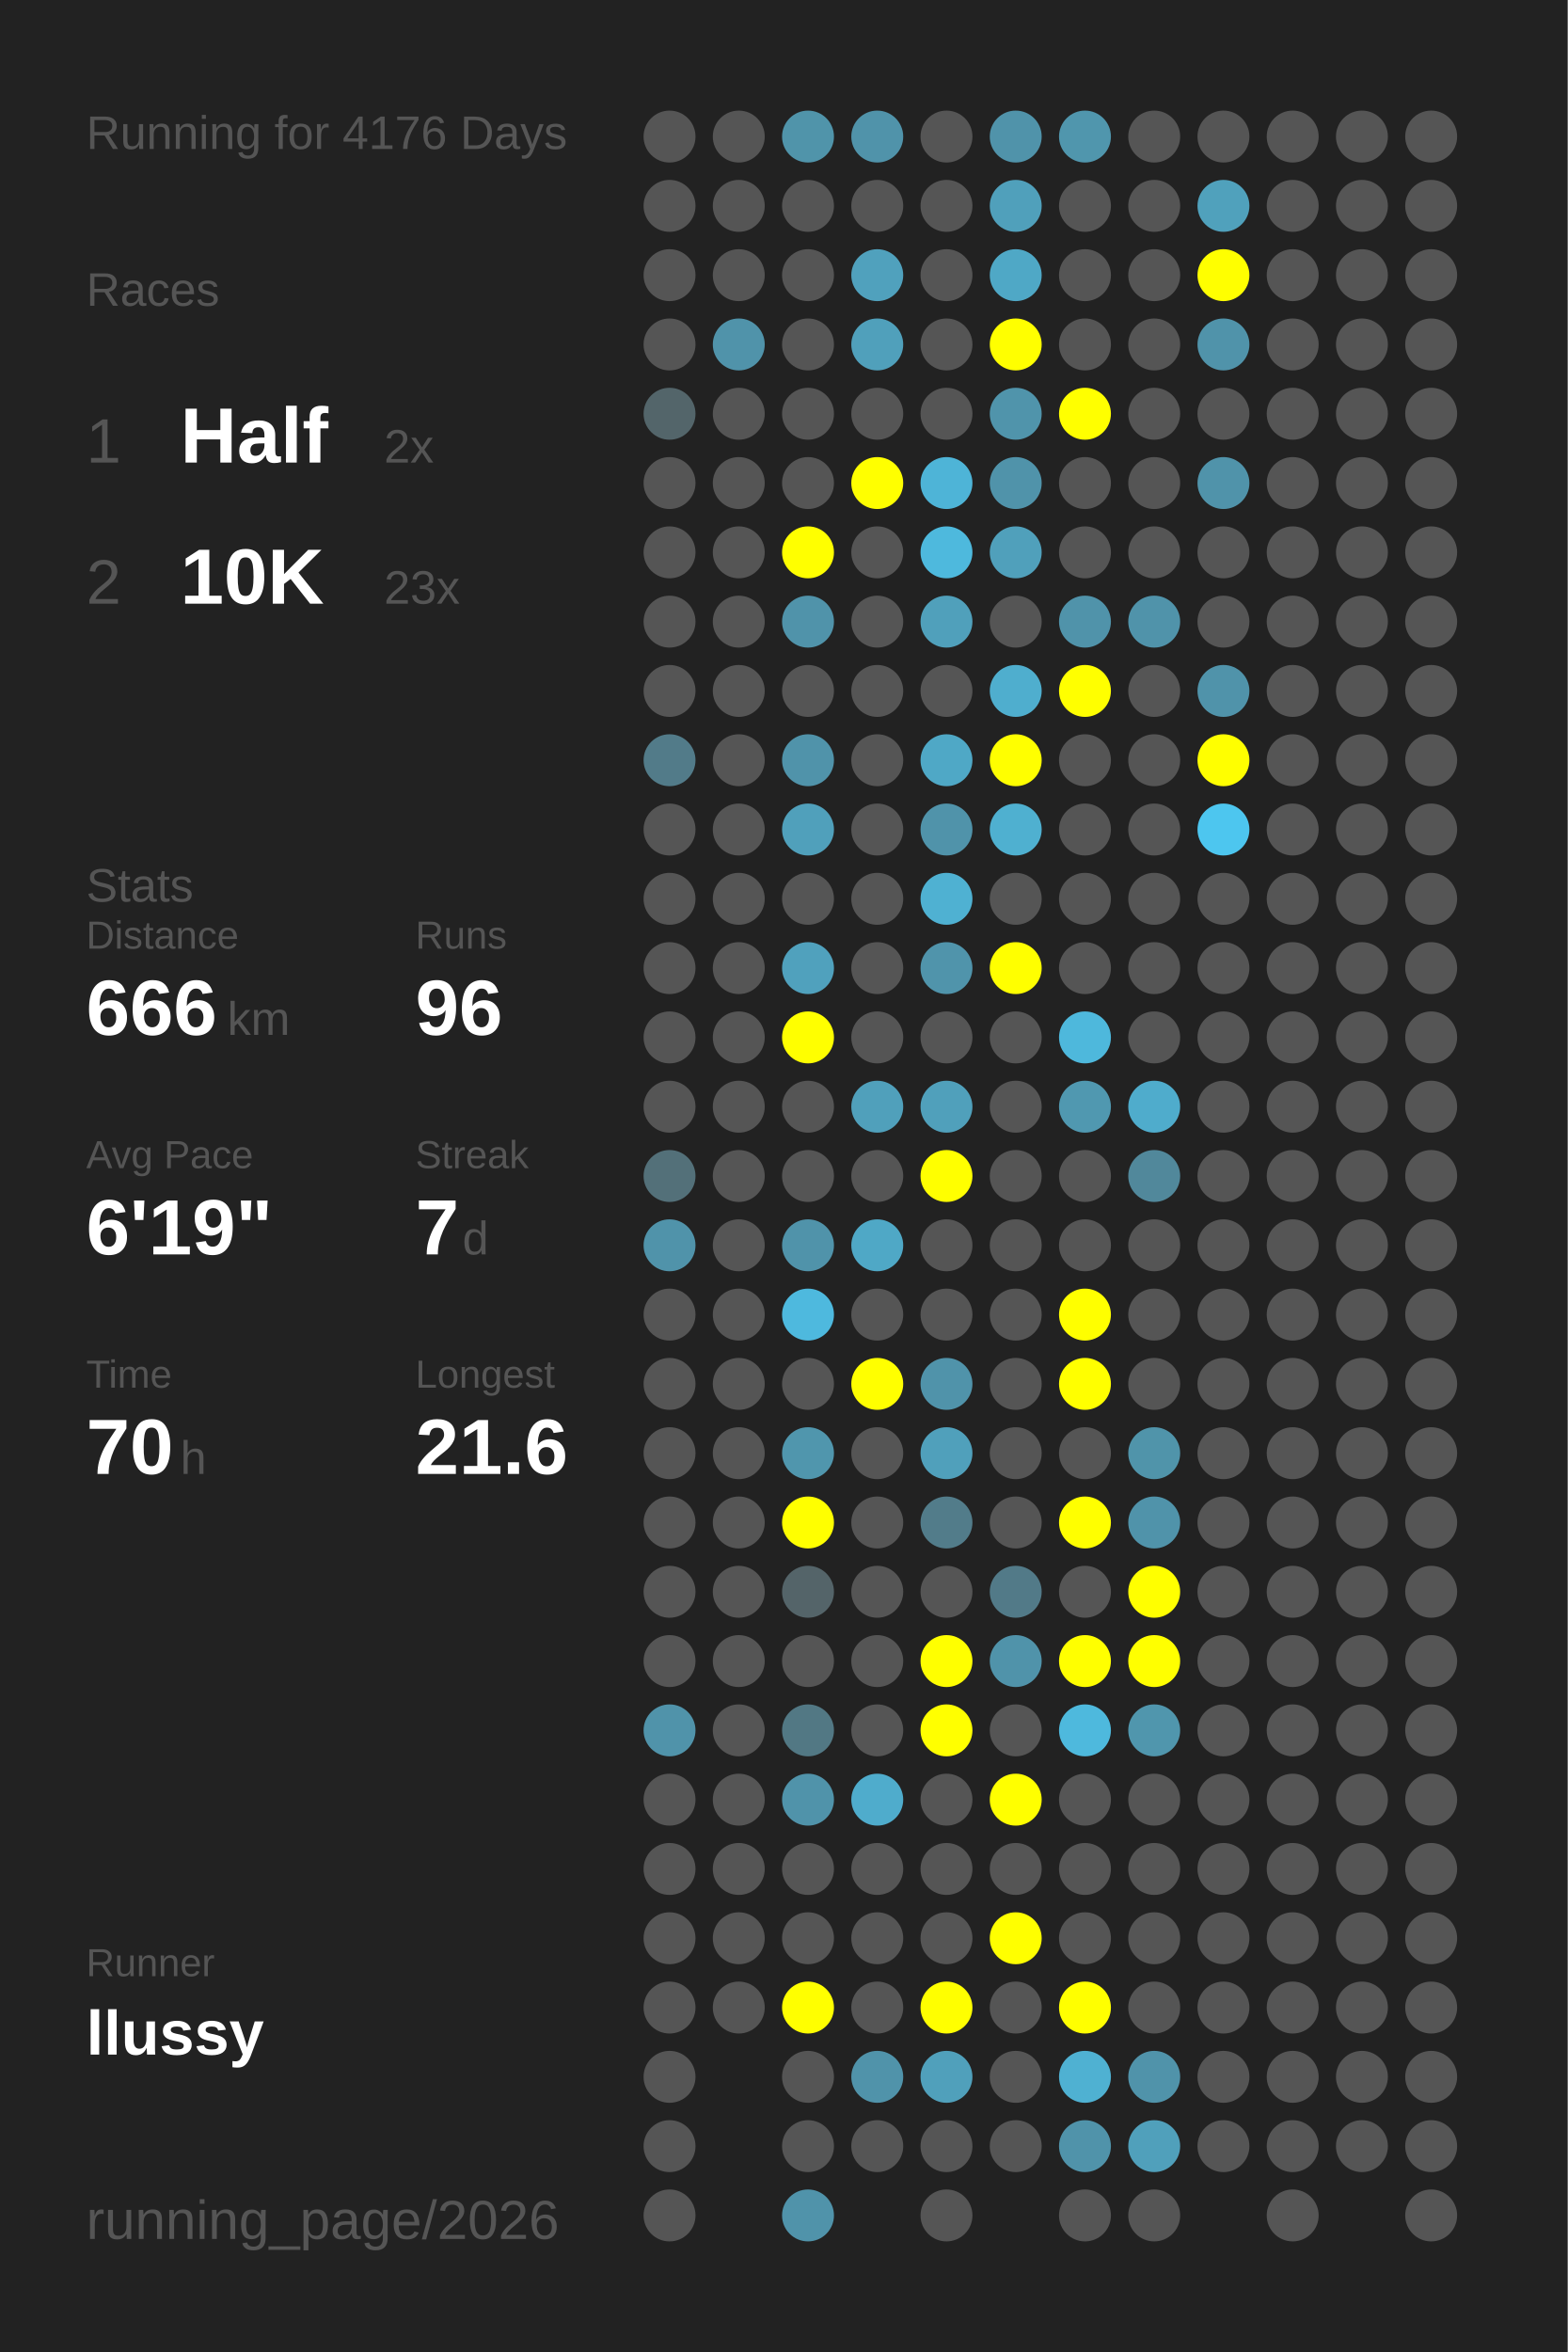
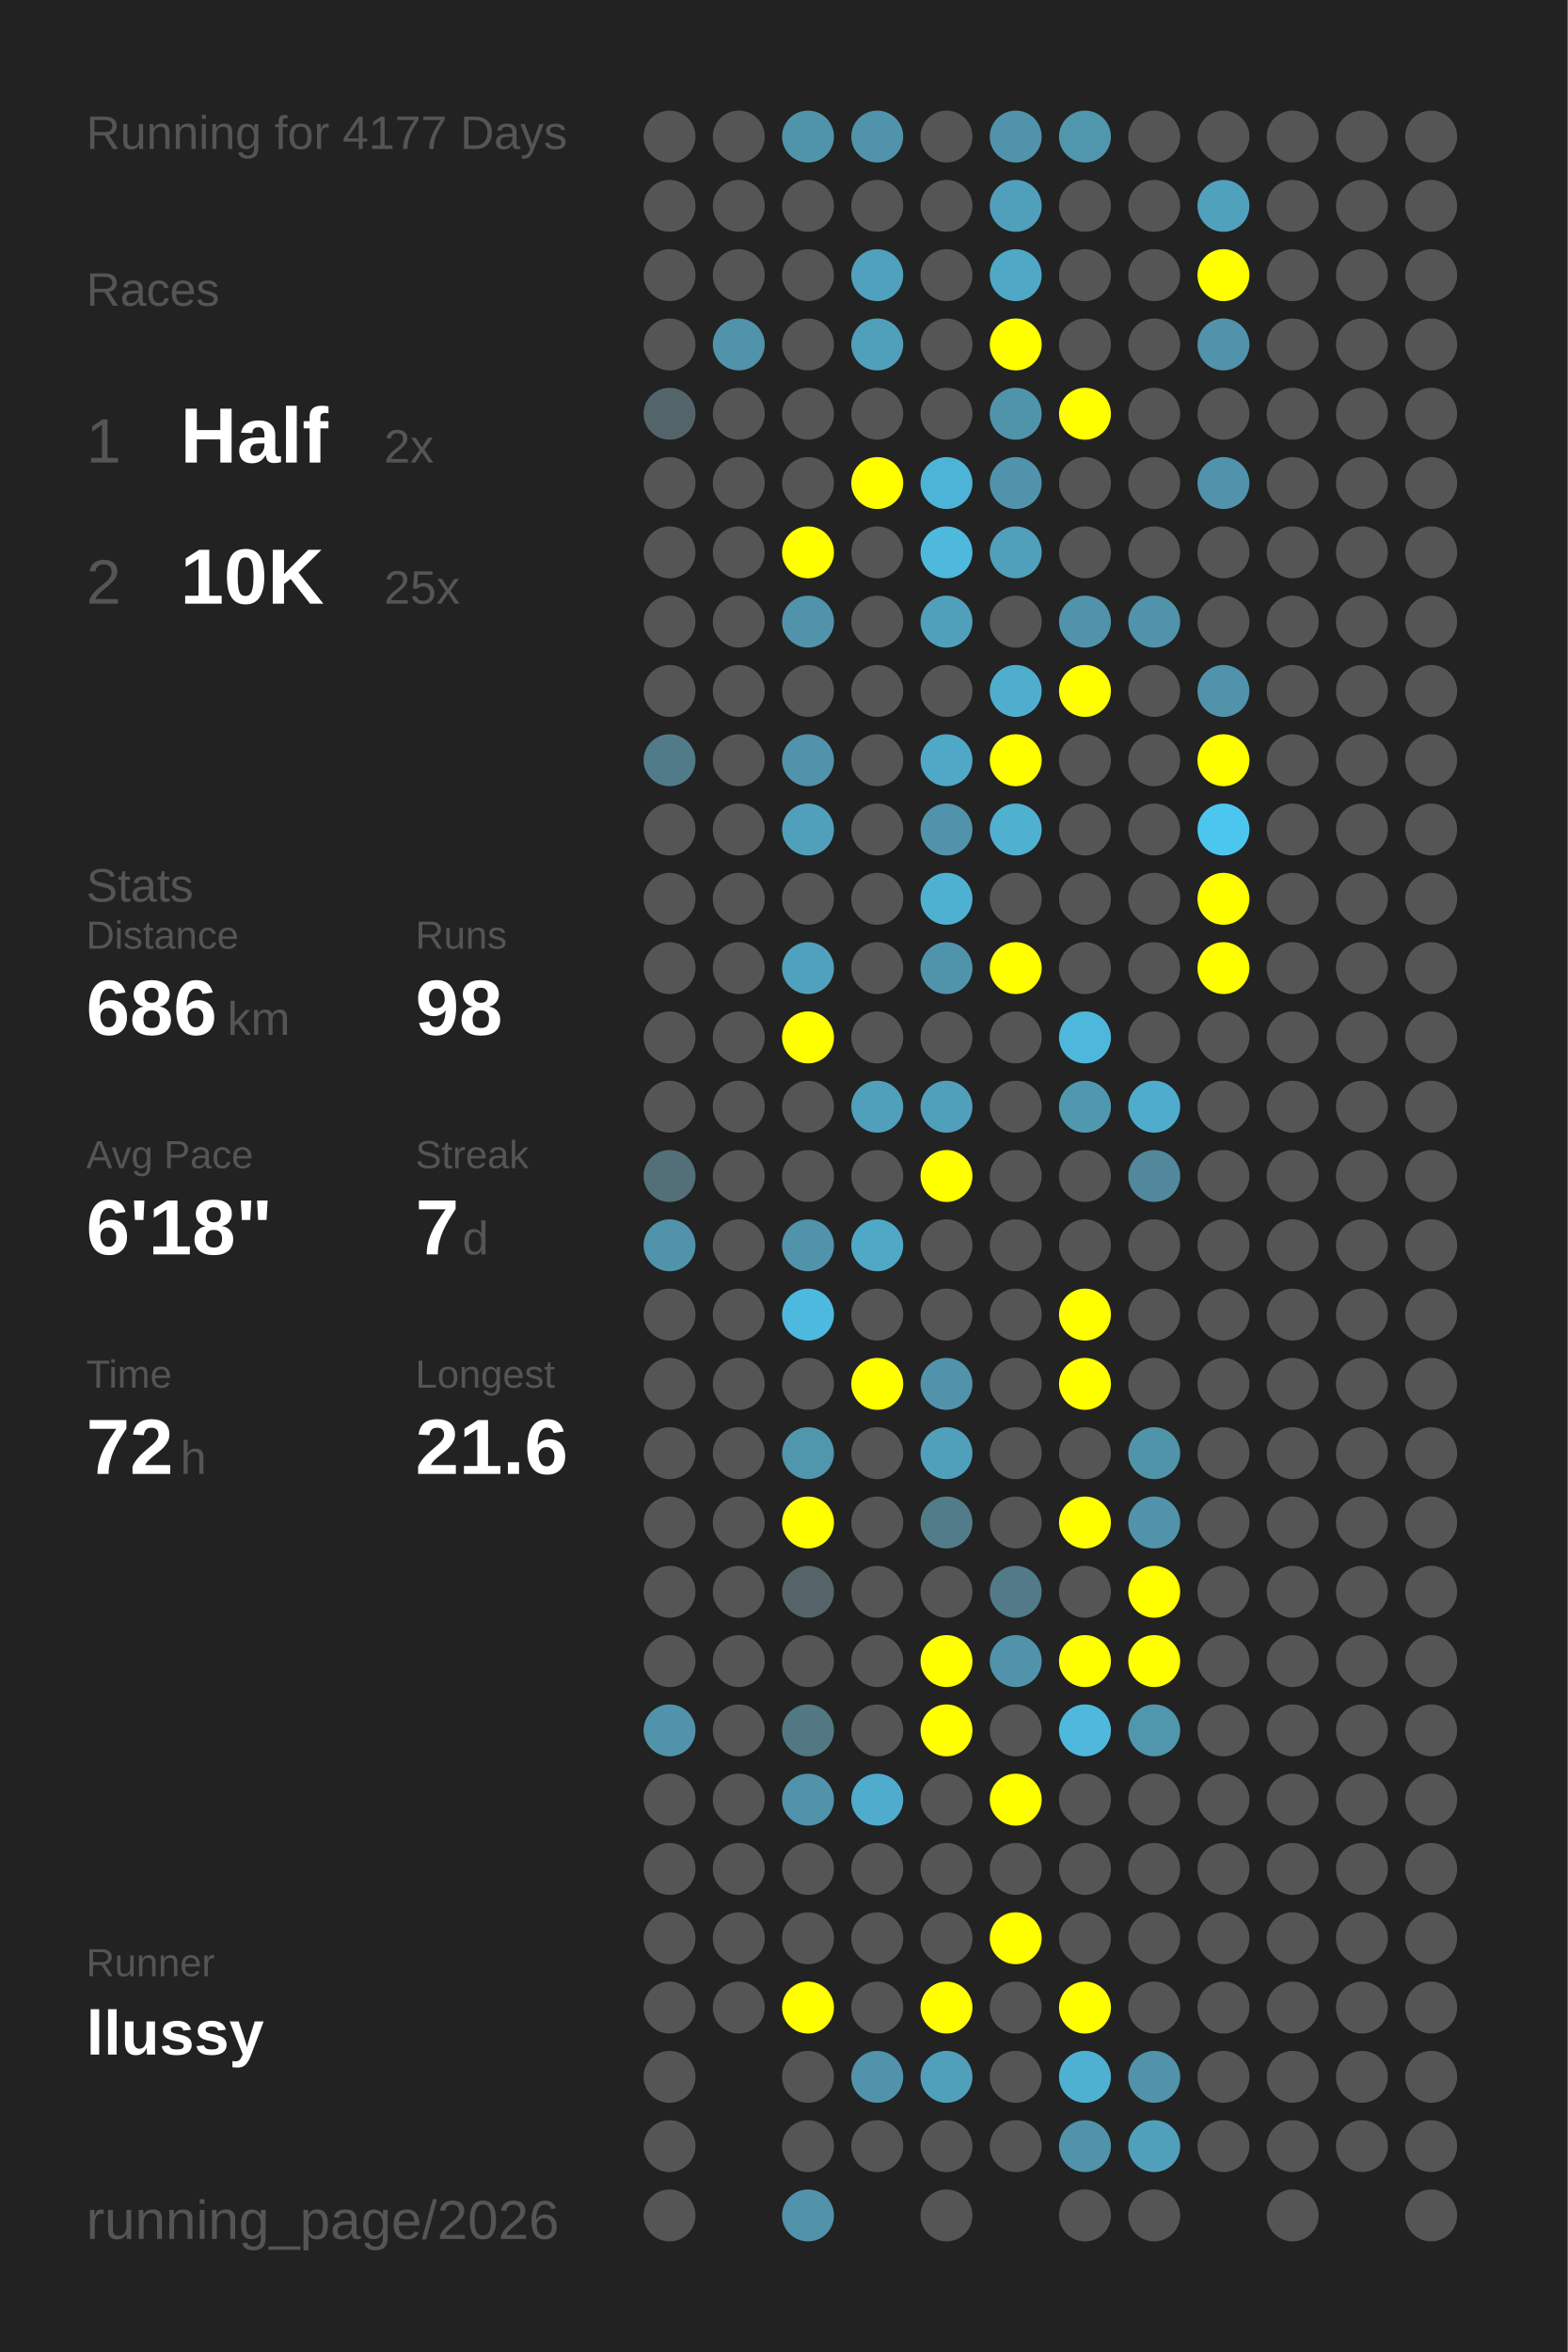
<svg xmlns="http://www.w3.org/2000/svg" baseProfile="full" height="300mm" version="1.1" viewBox="0,0,200,300" width="200mm">
  <defs />
  <rect fill="#222222" height="300" width="200" x="0" y="0" />
-   <text fill="#555555" style="font-size:6px; font-family:Arial;" x="11" y="19">Running for 4176 Days</text>
+   <text fill="#555555" style="font-size:6px; font-family:Arial;" x="11" y="19">Running for 4177 Days</text>
  <text fill="#555555" style="font-size:6px; font-family:Arial;" x="11" y="39">Races</text>
  <text fill="#555555" style="font-size:8px; font-family:Arial;" x="11" y="59">1</text>
  <text fill="#FFFFFF" style="font-size:10px; font-family:Arial; font-weight:bold;" x="23" y="59">Half</text>
  <text fill="#555555" style="font-size:6px; font-family:Arial;" x="49" y="59">2x</text>
  <text fill="#555555" style="font-size:8px; font-family:Arial;" x="11" y="77">2</text>
  <text fill="#FFFFFF" style="font-size:10px; font-family:Arial; font-weight:bold;" x="23" y="77">10K</text>
-   <text fill="#555555" style="font-size:6px; font-family:Arial;" x="49" y="77">23x</text>
+   <text fill="#555555" style="font-size:6px; font-family:Arial;" x="49" y="77">25x</text>
  <text fill="#555555" style="font-size:6px; font-family:Arial;" x="11" y="115">Stats</text>
  <text fill="#555555" style="font-size:5px; font-family:Arial;" x="11" y="121">Distance</text>
-   <text fill="#FFFFFF" style="font-size:10px; font-family:Arial; font-weight:bold;" x="11" y="132">666</text>
+   <text fill="#FFFFFF" style="font-size:10px; font-family:Arial; font-weight:bold;" x="11" y="132">686</text>
  <text fill="#555555" style="font-size:6px; font-family:Arial;" x="29" y="132">km</text>
  <text fill="#555555" style="font-size:5px; font-family:Arial;" x="53" y="121">Runs</text>
-   <text fill="#FFFFFF" style="font-size:10px; font-family:Arial; font-weight:bold;" x="53" y="132">96</text>
+   <text fill="#FFFFFF" style="font-size:10px; font-family:Arial; font-weight:bold;" x="53" y="132">98</text>
  <text fill="#555555" style="font-size:5px; font-family:Arial;" x="11" y="149">Avg Pace</text>
-   <text fill="#FFFFFF" style="font-size:10px; font-family:Arial; font-weight:bold;" x="11" y="160">6'19"</text>
+   <text fill="#FFFFFF" style="font-size:10px; font-family:Arial; font-weight:bold;" x="11" y="160">6'18"</text>
  <text fill="#555555" style="font-size:5px; font-family:Arial;" x="53" y="149">Streak</text>
  <text fill="#FFFFFF" style="font-size:10px; font-family:Arial; font-weight:bold;" x="53" y="160">7</text>
  <text fill="#555555" style="font-size:6px; font-family:Arial;" x="59" y="160">d</text>
  <text fill="#555555" style="font-size:5px; font-family:Arial;" x="11" y="177">Time</text>
-   <text fill="#FFFFFF" style="font-size:10px; font-family:Arial; font-weight:bold;" x="11" y="188">70</text>
+   <text fill="#FFFFFF" style="font-size:10px; font-family:Arial; font-weight:bold;" x="11" y="188">72</text>
  <text fill="#555555" style="font-size:6px; font-family:Arial;" x="23" y="188">h</text>
  <text fill="#555555" style="font-size:5px; font-family:Arial;" x="53" y="177">Longest</text>
  <text fill="#FFFFFF" style="font-size:10px; font-family:Arial; font-weight:bold;" x="53" y="188">21.6</text>
  <text fill="#555555" style="font-size:5px; font-family:Arial;" x="11" y="252.065">Runner</text>
  <text fill="#FFFFFF" style="font-size:8px; font-family:Arial; font-weight:bold;" x="11" y="262.065">llussy</text>
  <text fill="#555555" style="font-size:7px; font-family:Arial;" x="11" y="285.581">running_page/2026</text>
  <circle cx="85.417" cy="17.419" fill="#555555" r="3.312" />
  <circle cx="85.417" cy="26.258" fill="#555555" r="3.312" />
  <circle cx="85.417" cy="35.097" fill="#555555" r="3.312" />
  <circle cx="85.417" cy="43.935" fill="#555555" r="3.312" />
  <circle cx="85.417" cy="52.774" fill="#53656a" r="3.312" />
  <circle cx="85.417" cy="61.613" fill="#555555" r="3.312" />
  <circle cx="85.417" cy="70.452" fill="#555555" r="3.312" />
  <circle cx="85.417" cy="79.29" fill="#555555" r="3.312" />
  <circle cx="85.417" cy="88.129" fill="#555555" r="3.312" />
  <circle cx="85.417" cy="96.968" fill="#527b89" r="3.312" />
  <circle cx="85.417" cy="105.806" fill="#555555" r="3.312" />
  <circle cx="85.417" cy="114.645" fill="#555555" r="3.312" />
  <circle cx="85.417" cy="123.484" fill="#555555" r="3.312" />
  <circle cx="85.417" cy="132.323" fill="#555555" r="3.312" />
  <circle cx="85.417" cy="141.161" fill="#555555" r="3.312" />
  <circle cx="85.417" cy="150" fill="#537079" r="3.312" />
  <circle cx="85.417" cy="158.839" fill="#5093aa" r="3.312" />
  <circle cx="85.417" cy="167.677" fill="#555555" r="3.312" />
  <circle cx="85.417" cy="176.516" fill="#555555" r="3.312" />
  <circle cx="85.417" cy="185.355" fill="#555555" r="3.312" />
  <circle cx="85.417" cy="194.194" fill="#555555" r="3.312" />
  <circle cx="85.417" cy="203.032" fill="#555555" r="3.312" />
  <circle cx="85.417" cy="211.871" fill="#555555" r="3.312" />
  <circle cx="85.417" cy="220.71" fill="#5093aa" r="3.312" />
  <circle cx="85.417" cy="229.548" fill="#555555" r="3.312" />
  <circle cx="85.417" cy="238.387" fill="#555555" r="3.312" />
  <circle cx="85.417" cy="247.226" fill="#555555" r="3.312" />
  <circle cx="85.417" cy="256.065" fill="#555555" r="3.312" />
  <circle cx="85.417" cy="264.903" fill="#555555" r="3.312" />
  <circle cx="85.417" cy="273.742" fill="#555555" r="3.312" />
  <circle cx="85.417" cy="282.581" fill="#555555" r="3.312" />
  <circle cx="94.25" cy="17.419" fill="#555555" r="3.312" />
  <circle cx="94.25" cy="26.258" fill="#555555" r="3.312" />
  <circle cx="94.25" cy="35.097" fill="#555555" r="3.312" />
  <circle cx="94.25" cy="43.935" fill="#5093aa" r="3.312" />
  <circle cx="94.25" cy="52.774" fill="#555555" r="3.312" />
  <circle cx="94.25" cy="61.613" fill="#555555" r="3.312" />
  <circle cx="94.25" cy="70.452" fill="#555555" r="3.312" />
  <circle cx="94.25" cy="79.29" fill="#555555" r="3.312" />
  <circle cx="94.25" cy="88.129" fill="#555555" r="3.312" />
  <circle cx="94.25" cy="96.968" fill="#555555" r="3.312" />
  <circle cx="94.25" cy="105.806" fill="#555555" r="3.312" />
  <circle cx="94.25" cy="114.645" fill="#555555" r="3.312" />
  <circle cx="94.25" cy="123.484" fill="#555555" r="3.312" />
  <circle cx="94.25" cy="132.323" fill="#555555" r="3.312" />
  <circle cx="94.25" cy="141.161" fill="#555555" r="3.312" />
  <circle cx="94.25" cy="150" fill="#555555" r="3.312" />
  <circle cx="94.25" cy="158.839" fill="#555555" r="3.312" />
  <circle cx="94.25" cy="167.677" fill="#555555" r="3.312" />
  <circle cx="94.25" cy="176.516" fill="#555555" r="3.312" />
  <circle cx="94.25" cy="185.355" fill="#555555" r="3.312" />
  <circle cx="94.25" cy="194.194" fill="#555555" r="3.312" />
  <circle cx="94.25" cy="203.032" fill="#555555" r="3.312" />
  <circle cx="94.25" cy="211.871" fill="#555555" r="3.312" />
  <circle cx="94.25" cy="220.71" fill="#555555" r="3.312" />
  <circle cx="94.25" cy="229.548" fill="#555555" r="3.312" />
  <circle cx="94.25" cy="238.387" fill="#555555" r="3.312" />
  <circle cx="94.25" cy="247.226" fill="#555555" r="3.312" />
  <circle cx="94.25" cy="256.065" fill="#555555" r="3.312" />
  <circle cx="103.083" cy="17.419" fill="#5094aa" r="3.312" />
  <circle cx="103.083" cy="26.258" fill="#555555" r="3.312" />
  <circle cx="103.083" cy="35.097" fill="#555555" r="3.312" />
  <circle cx="103.083" cy="43.935" fill="#555555" r="3.312" />
  <circle cx="103.083" cy="52.774" fill="#555555" r="3.312" />
  <circle cx="103.083" cy="61.613" fill="#555555" r="3.312" />
  <circle cx="103.083" cy="70.452" fill="#FFFF00" r="3.312" />
  <circle cx="103.083" cy="79.29" fill="#5093aa" r="3.312" />
  <circle cx="103.083" cy="88.129" fill="#555555" r="3.312" />
  <circle cx="103.083" cy="96.968" fill="#5093aa" r="3.312" />
  <circle cx="103.083" cy="105.806" fill="#50a0bb" r="3.312" />
  <circle cx="103.083" cy="114.645" fill="#555555" r="3.312" />
  <circle cx="103.083" cy="123.484" fill="#50a1bd" r="3.312" />
  <circle cx="103.083" cy="132.323" fill="#FFFF00" r="3.312" />
  <circle cx="103.083" cy="141.161" fill="#555555" r="3.312" />
  <circle cx="103.083" cy="150" fill="#555555" r="3.312" />
  <circle cx="103.083" cy="158.839" fill="#5093aa" r="3.312" />
  <circle cx="103.083" cy="167.677" fill="#4eb9de" r="3.312" />
  <circle cx="103.083" cy="176.516" fill="#555555" r="3.312" />
  <circle cx="103.083" cy="185.355" fill="#5096ad" r="3.312" />
  <circle cx="103.083" cy="194.194" fill="#FFFF00" r="3.312" />
  <circle cx="103.083" cy="203.032" fill="#546469" r="3.312" />
  <circle cx="103.083" cy="211.871" fill="#555555" r="3.312" />
  <circle cx="103.083" cy="220.71" fill="#527884" r="3.312" />
  <circle cx="103.083" cy="229.548" fill="#5093aa" r="3.312" />
  <circle cx="103.083" cy="238.387" fill="#555555" r="3.312" />
  <circle cx="103.083" cy="247.226" fill="#555555" r="3.312" />
  <circle cx="103.083" cy="256.065" fill="#FFFF00" r="3.312" />
  <circle cx="103.083" cy="264.903" fill="#555555" r="3.312" />
  <circle cx="103.083" cy="273.742" fill="#555555" r="3.312" />
  <circle cx="103.083" cy="282.581" fill="#5093aa" r="3.312" />
  <circle cx="111.917" cy="17.419" fill="#5093aa" r="3.312" />
  <circle cx="111.917" cy="26.258" fill="#555555" r="3.312" />
  <circle cx="111.917" cy="35.097" fill="#50a1bd" r="3.312" />
  <circle cx="111.917" cy="43.935" fill="#50a0bb" r="3.312" />
  <circle cx="111.917" cy="52.774" fill="#555555" r="3.312" />
  <circle cx="111.917" cy="61.613" fill="#FFFF00" r="3.312" />
  <circle cx="111.917" cy="70.452" fill="#555555" r="3.312" />
  <circle cx="111.917" cy="79.29" fill="#555555" r="3.312" />
  <circle cx="111.917" cy="88.129" fill="#555555" r="3.312" />
  <circle cx="111.917" cy="96.968" fill="#555555" r="3.312" />
  <circle cx="111.917" cy="105.806" fill="#555555" r="3.312" />
  <circle cx="111.917" cy="114.645" fill="#555555" r="3.312" />
  <circle cx="111.917" cy="123.484" fill="#555555" r="3.312" />
  <circle cx="111.917" cy="132.323" fill="#555555" r="3.312" />
  <circle cx="111.917" cy="141.161" fill="#50a0bb" r="3.312" />
  <circle cx="111.917" cy="150" fill="#555555" r="3.312" />
  <circle cx="111.917" cy="158.839" fill="#4fa8c6" r="3.312" />
  <circle cx="111.917" cy="167.677" fill="#555555" r="3.312" />
  <circle cx="111.917" cy="176.516" fill="#FFFF00" r="3.312" />
  <circle cx="111.917" cy="185.355" fill="#555555" r="3.312" />
  <circle cx="111.917" cy="194.194" fill="#555555" r="3.312" />
  <circle cx="111.917" cy="203.032" fill="#555555" r="3.312" />
  <circle cx="111.917" cy="211.871" fill="#555555" r="3.312" />
  <circle cx="111.917" cy="220.71" fill="#555555" r="3.312" />
  <circle cx="111.917" cy="229.548" fill="#4faccc" r="3.312" />
  <circle cx="111.917" cy="238.387" fill="#555555" r="3.312" />
  <circle cx="111.917" cy="247.226" fill="#555555" r="3.312" />
  <circle cx="111.917" cy="256.065" fill="#555555" r="3.312" />
  <circle cx="111.917" cy="264.903" fill="#5093aa" r="3.312" />
  <circle cx="111.917" cy="273.742" fill="#555555" r="3.312" />
  <circle cx="120.75" cy="17.419" fill="#555555" r="3.312" />
  <circle cx="120.75" cy="26.258" fill="#555555" r="3.312" />
  <circle cx="120.75" cy="35.097" fill="#555555" r="3.312" />
  <circle cx="120.75" cy="43.935" fill="#555555" r="3.312" />
  <circle cx="120.75" cy="52.774" fill="#555555" r="3.312" />
  <circle cx="120.75" cy="61.613" fill="#4eb4d7" r="3.312" />
  <circle cx="120.75" cy="70.452" fill="#4eb9dd" r="3.312" />
  <circle cx="120.75" cy="79.29" fill="#50a0bb" r="3.312" />
  <circle cx="120.75" cy="88.129" fill="#555555" r="3.312" />
  <circle cx="120.75" cy="96.968" fill="#4fa8c6" r="3.312" />
  <circle cx="120.75" cy="105.806" fill="#5093aa" r="3.312" />
  <circle cx="120.75" cy="114.645" fill="#4fb1d2" r="3.312" />
  <circle cx="120.75" cy="123.484" fill="#5094ab" r="3.312" />
  <circle cx="120.75" cy="132.323" fill="#555555" r="3.312" />
  <circle cx="120.75" cy="141.161" fill="#50a0bb" r="3.312" />
  <circle cx="120.75" cy="150" fill="#FFFF00" r="3.312" />
  <circle cx="120.75" cy="158.839" fill="#555555" r="3.312" />
  <circle cx="120.75" cy="167.677" fill="#555555" r="3.312" />
  <circle cx="120.75" cy="176.516" fill="#5093aa" r="3.312" />
  <circle cx="120.75" cy="185.355" fill="#50a0bb" r="3.312" />
  <circle cx="120.75" cy="194.194" fill="#527c8a" r="3.312" />
  <circle cx="120.75" cy="203.032" fill="#555555" r="3.312" />
  <circle cx="120.75" cy="211.871" fill="#FFFF00" r="3.312" />
  <circle cx="120.75" cy="220.71" fill="#FFFF00" r="3.312" />
  <circle cx="120.75" cy="229.548" fill="#555555" r="3.312" />
  <circle cx="120.75" cy="238.387" fill="#555555" r="3.312" />
  <circle cx="120.75" cy="247.226" fill="#555555" r="3.312" />
  <circle cx="120.75" cy="256.065" fill="#FFFF00" r="3.312" />
  <circle cx="120.75" cy="264.903" fill="#50a0bb" r="3.312" />
  <circle cx="120.75" cy="273.742" fill="#555555" r="3.312" />
  <circle cx="120.75" cy="282.581" fill="#555555" r="3.312" />
  <circle cx="129.583" cy="17.419" fill="#5093aa" r="3.312" />
  <circle cx="129.583" cy="26.258" fill="#50a0bb" r="3.312" />
  <circle cx="129.583" cy="35.097" fill="#4fa8c6" r="3.312" />
  <circle cx="129.583" cy="43.935" fill="#FFFF00" r="3.312" />
  <circle cx="129.583" cy="52.774" fill="#5094ab" r="3.312" />
  <circle cx="129.583" cy="61.613" fill="#5093aa" r="3.312" />
  <circle cx="129.583" cy="70.452" fill="#50a0bb" r="3.312" />
  <circle cx="129.583" cy="79.29" fill="#555555" r="3.312" />
  <circle cx="129.583" cy="88.129" fill="#4faece" r="3.312" />
  <circle cx="129.583" cy="96.968" fill="#FFFF00" r="3.312" />
  <circle cx="129.583" cy="105.806" fill="#4fb0d0" r="3.312" />
  <circle cx="129.583" cy="114.645" fill="#555555" r="3.312" />
  <circle cx="129.583" cy="123.484" fill="#FFFF00" r="3.312" />
  <circle cx="129.583" cy="132.323" fill="#555555" r="3.312" />
  <circle cx="129.583" cy="141.161" fill="#555555" r="3.312" />
  <circle cx="129.583" cy="150" fill="#555555" r="3.312" />
  <circle cx="129.583" cy="158.839" fill="#555555" r="3.312" />
  <circle cx="129.583" cy="167.677" fill="#555555" r="3.312" />
  <circle cx="129.583" cy="176.516" fill="#555555" r="3.312" />
  <circle cx="129.583" cy="185.355" fill="#555555" r="3.312" />
  <circle cx="129.583" cy="194.194" fill="#555555" r="3.312" />
  <circle cx="129.583" cy="203.032" fill="#527a88" r="3.312" />
  <circle cx="129.583" cy="211.871" fill="#5093aa" r="3.312" />
  <circle cx="129.583" cy="220.71" fill="#555555" r="3.312" />
  <circle cx="129.583" cy="229.548" fill="#FFFF00" r="3.312" />
  <circle cx="129.583" cy="238.387" fill="#555555" r="3.312" />
  <circle cx="129.583" cy="247.226" fill="#FFFF00" r="3.312" />
  <circle cx="129.583" cy="256.065" fill="#555555" r="3.312" />
  <circle cx="129.583" cy="264.903" fill="#555555" r="3.312" />
  <circle cx="129.583" cy="273.742" fill="#555555" r="3.312" />
  <circle cx="138.417" cy="17.419" fill="#5096ad" r="3.312" />
  <circle cx="138.417" cy="26.258" fill="#555555" r="3.312" />
  <circle cx="138.417" cy="35.097" fill="#555555" r="3.312" />
  <circle cx="138.417" cy="43.935" fill="#555555" r="3.312" />
  <circle cx="138.417" cy="52.774" fill="#FFFF00" r="3.312" />
  <circle cx="138.417" cy="61.613" fill="#555555" r="3.312" />
  <circle cx="138.417" cy="70.452" fill="#555555" r="3.312" />
  <circle cx="138.417" cy="79.29" fill="#5093aa" r="3.312" />
  <circle cx="138.417" cy="88.129" fill="#FFFF00" r="3.312" />
  <circle cx="138.417" cy="96.968" fill="#555555" r="3.312" />
  <circle cx="138.417" cy="105.806" fill="#555555" r="3.312" />
  <circle cx="138.417" cy="114.645" fill="#555555" r="3.312" />
  <circle cx="138.417" cy="123.484" fill="#555555" r="3.312" />
  <circle cx="138.417" cy="132.323" fill="#4eb8dc" r="3.312" />
  <circle cx="138.417" cy="141.161" fill="#5098b0" r="3.312" />
  <circle cx="138.417" cy="150" fill="#555555" r="3.312" />
  <circle cx="138.417" cy="158.839" fill="#555555" r="3.312" />
  <circle cx="138.417" cy="167.677" fill="#FFFF00" r="3.312" />
  <circle cx="138.417" cy="176.516" fill="#FFFF00" r="3.312" />
  <circle cx="138.417" cy="185.355" fill="#555555" r="3.312" />
  <circle cx="138.417" cy="194.194" fill="#FFFF00" r="3.312" />
  <circle cx="138.417" cy="203.032" fill="#555555" r="3.312" />
  <circle cx="138.417" cy="211.871" fill="#FFFF00" r="3.312" />
  <circle cx="138.417" cy="220.71" fill="#4eb9dd" r="3.312" />
  <circle cx="138.417" cy="229.548" fill="#555555" r="3.312" />
  <circle cx="138.417" cy="238.387" fill="#555555" r="3.312" />
  <circle cx="138.417" cy="247.226" fill="#555555" r="3.312" />
  <circle cx="138.417" cy="256.065" fill="#FFFF00" r="3.312" />
  <circle cx="138.417" cy="264.903" fill="#4fb1d2" r="3.312" />
  <circle cx="138.417" cy="273.742" fill="#5093aa" r="3.312" />
  <circle cx="138.417" cy="282.581" fill="#555555" r="3.312" />
  <circle cx="147.25" cy="17.419" fill="#555555" r="3.312" />
  <circle cx="147.25" cy="26.258" fill="#555555" r="3.312" />
  <circle cx="147.25" cy="35.097" fill="#555555" r="3.312" />
  <circle cx="147.25" cy="43.935" fill="#555555" r="3.312" />
  <circle cx="147.25" cy="52.774" fill="#555555" r="3.312" />
  <circle cx="147.25" cy="61.613" fill="#555555" r="3.312" />
  <circle cx="147.25" cy="70.452" fill="#555555" r="3.312" />
  <circle cx="147.25" cy="79.29" fill="#5093aa" r="3.312" />
  <circle cx="147.25" cy="88.129" fill="#555555" r="3.312" />
  <circle cx="147.25" cy="96.968" fill="#555555" r="3.312" />
  <circle cx="147.25" cy="105.806" fill="#555555" r="3.312" />
  <circle cx="147.25" cy="114.645" fill="#555555" r="3.312" />
  <circle cx="147.25" cy="123.484" fill="#555555" r="3.312" />
  <circle cx="147.25" cy="132.323" fill="#555555" r="3.312" />
  <circle cx="147.25" cy="141.161" fill="#4faccc" r="3.312" />
  <circle cx="147.25" cy="150" fill="#51889b" r="3.312" />
  <circle cx="147.25" cy="158.839" fill="#555555" r="3.312" />
  <circle cx="147.25" cy="167.677" fill="#555555" r="3.312" />
  <circle cx="147.25" cy="176.516" fill="#555555" r="3.312" />
  <circle cx="147.25" cy="185.355" fill="#5094aa" r="3.312" />
  <circle cx="147.25" cy="194.194" fill="#5093aa" r="3.312" />
  <circle cx="147.25" cy="203.032" fill="#FFFF00" r="3.312" />
  <circle cx="147.25" cy="211.871" fill="#FFFF00" r="3.312" />
  <circle cx="147.25" cy="220.71" fill="#5096ad" r="3.312" />
  <circle cx="147.25" cy="229.548" fill="#555555" r="3.312" />
  <circle cx="147.25" cy="238.387" fill="#555555" r="3.312" />
  <circle cx="147.25" cy="247.226" fill="#555555" r="3.312" />
  <circle cx="147.25" cy="256.065" fill="#555555" r="3.312" />
  <circle cx="147.25" cy="264.903" fill="#5093aa" r="3.312" />
  <circle cx="147.25" cy="273.742" fill="#50a0bb" r="3.312" />
  <circle cx="147.25" cy="282.581" fill="#555555" r="3.312" />
  <circle cx="156.083" cy="17.419" fill="#555555" r="3.312" />
  <circle cx="156.083" cy="26.258" fill="#50a1bc" r="3.312" />
  <circle cx="156.083" cy="35.097" fill="#FFFF00" r="3.312" />
  <circle cx="156.083" cy="43.935" fill="#5093aa" r="3.312" />
  <circle cx="156.083" cy="52.774" fill="#555555" r="3.312" />
  <circle cx="156.083" cy="61.613" fill="#5093aa" r="3.312" />
  <circle cx="156.083" cy="70.452" fill="#555555" r="3.312" />
  <circle cx="156.083" cy="79.29" fill="#555555" r="3.312" />
  <circle cx="156.083" cy="88.129" fill="#5093aa" r="3.312" />
  <circle cx="156.083" cy="96.968" fill="#FFFF00" r="3.312" />
  <circle cx="156.083" cy="105.806" fill="#4dc6ef" r="3.312" />
-   <circle cx="156.083" cy="114.645" fill="#555555" r="3.312" />
-   <circle cx="156.083" cy="123.484" fill="#555555" r="3.312" />
+   <circle cx="156.083" cy="114.645" fill="#FFFF00" r="3.312" />
+   <circle cx="156.083" cy="123.484" fill="#FFFF00" r="3.312" />
  <circle cx="156.083" cy="132.323" fill="#555555" r="3.312" />
  <circle cx="156.083" cy="141.161" fill="#555555" r="3.312" />
  <circle cx="156.083" cy="150" fill="#555555" r="3.312" />
  <circle cx="156.083" cy="158.839" fill="#555555" r="3.312" />
  <circle cx="156.083" cy="167.677" fill="#555555" r="3.312" />
  <circle cx="156.083" cy="176.516" fill="#555555" r="3.312" />
  <circle cx="156.083" cy="185.355" fill="#555555" r="3.312" />
  <circle cx="156.083" cy="194.194" fill="#555555" r="3.312" />
  <circle cx="156.083" cy="203.032" fill="#555555" r="3.312" />
  <circle cx="156.083" cy="211.871" fill="#555555" r="3.312" />
  <circle cx="156.083" cy="220.71" fill="#555555" r="3.312" />
  <circle cx="156.083" cy="229.548" fill="#555555" r="3.312" />
  <circle cx="156.083" cy="238.387" fill="#555555" r="3.312" />
  <circle cx="156.083" cy="247.226" fill="#555555" r="3.312" />
  <circle cx="156.083" cy="256.065" fill="#555555" r="3.312" />
  <circle cx="156.083" cy="264.903" fill="#555555" r="3.312" />
  <circle cx="156.083" cy="273.742" fill="#555555" r="3.312" />
  <circle cx="164.917" cy="17.419" fill="#555555" r="3.312" />
  <circle cx="164.917" cy="26.258" fill="#555555" r="3.312" />
  <circle cx="164.917" cy="35.097" fill="#555555" r="3.312" />
  <circle cx="164.917" cy="43.935" fill="#555555" r="3.312" />
  <circle cx="164.917" cy="52.774" fill="#555555" r="3.312" />
  <circle cx="164.917" cy="61.613" fill="#555555" r="3.312" />
  <circle cx="164.917" cy="70.452" fill="#555555" r="3.312" />
  <circle cx="164.917" cy="79.29" fill="#555555" r="3.312" />
  <circle cx="164.917" cy="88.129" fill="#555555" r="3.312" />
  <circle cx="164.917" cy="96.968" fill="#555555" r="3.312" />
  <circle cx="164.917" cy="105.806" fill="#555555" r="3.312" />
  <circle cx="164.917" cy="114.645" fill="#555555" r="3.312" />
  <circle cx="164.917" cy="123.484" fill="#555555" r="3.312" />
  <circle cx="164.917" cy="132.323" fill="#555555" r="3.312" />
  <circle cx="164.917" cy="141.161" fill="#555555" r="3.312" />
  <circle cx="164.917" cy="150" fill="#555555" r="3.312" />
  <circle cx="164.917" cy="158.839" fill="#555555" r="3.312" />
  <circle cx="164.917" cy="167.677" fill="#555555" r="3.312" />
  <circle cx="164.917" cy="176.516" fill="#555555" r="3.312" />
  <circle cx="164.917" cy="185.355" fill="#555555" r="3.312" />
  <circle cx="164.917" cy="194.194" fill="#555555" r="3.312" />
  <circle cx="164.917" cy="203.032" fill="#555555" r="3.312" />
  <circle cx="164.917" cy="211.871" fill="#555555" r="3.312" />
  <circle cx="164.917" cy="220.71" fill="#555555" r="3.312" />
  <circle cx="164.917" cy="229.548" fill="#555555" r="3.312" />
  <circle cx="164.917" cy="238.387" fill="#555555" r="3.312" />
  <circle cx="164.917" cy="247.226" fill="#555555" r="3.312" />
  <circle cx="164.917" cy="256.065" fill="#555555" r="3.312" />
  <circle cx="164.917" cy="264.903" fill="#555555" r="3.312" />
  <circle cx="164.917" cy="273.742" fill="#555555" r="3.312" />
  <circle cx="164.917" cy="282.581" fill="#555555" r="3.312" />
  <circle cx="173.75" cy="17.419" fill="#555555" r="3.312" />
  <circle cx="173.75" cy="26.258" fill="#555555" r="3.312" />
  <circle cx="173.75" cy="35.097" fill="#555555" r="3.312" />
  <circle cx="173.75" cy="43.935" fill="#555555" r="3.312" />
  <circle cx="173.75" cy="52.774" fill="#555555" r="3.312" />
  <circle cx="173.75" cy="61.613" fill="#555555" r="3.312" />
  <circle cx="173.75" cy="70.452" fill="#555555" r="3.312" />
  <circle cx="173.75" cy="79.29" fill="#555555" r="3.312" />
  <circle cx="173.75" cy="88.129" fill="#555555" r="3.312" />
  <circle cx="173.75" cy="96.968" fill="#555555" r="3.312" />
  <circle cx="173.75" cy="105.806" fill="#555555" r="3.312" />
  <circle cx="173.75" cy="114.645" fill="#555555" r="3.312" />
  <circle cx="173.75" cy="123.484" fill="#555555" r="3.312" />
  <circle cx="173.75" cy="132.323" fill="#555555" r="3.312" />
  <circle cx="173.75" cy="141.161" fill="#555555" r="3.312" />
  <circle cx="173.75" cy="150" fill="#555555" r="3.312" />
  <circle cx="173.75" cy="158.839" fill="#555555" r="3.312" />
  <circle cx="173.75" cy="167.677" fill="#555555" r="3.312" />
  <circle cx="173.75" cy="176.516" fill="#555555" r="3.312" />
  <circle cx="173.75" cy="185.355" fill="#555555" r="3.312" />
  <circle cx="173.75" cy="194.194" fill="#555555" r="3.312" />
  <circle cx="173.75" cy="203.032" fill="#555555" r="3.312" />
  <circle cx="173.75" cy="211.871" fill="#555555" r="3.312" />
  <circle cx="173.75" cy="220.71" fill="#555555" r="3.312" />
  <circle cx="173.75" cy="229.548" fill="#555555" r="3.312" />
  <circle cx="173.75" cy="238.387" fill="#555555" r="3.312" />
  <circle cx="173.75" cy="247.226" fill="#555555" r="3.312" />
  <circle cx="173.75" cy="256.065" fill="#555555" r="3.312" />
  <circle cx="173.75" cy="264.903" fill="#555555" r="3.312" />
  <circle cx="173.75" cy="273.742" fill="#555555" r="3.312" />
  <circle cx="182.583" cy="17.419" fill="#555555" r="3.312" />
  <circle cx="182.583" cy="26.258" fill="#555555" r="3.312" />
  <circle cx="182.583" cy="35.097" fill="#555555" r="3.312" />
  <circle cx="182.583" cy="43.935" fill="#555555" r="3.312" />
  <circle cx="182.583" cy="52.774" fill="#555555" r="3.312" />
  <circle cx="182.583" cy="61.613" fill="#555555" r="3.312" />
  <circle cx="182.583" cy="70.452" fill="#555555" r="3.312" />
  <circle cx="182.583" cy="79.29" fill="#555555" r="3.312" />
  <circle cx="182.583" cy="88.129" fill="#555555" r="3.312" />
  <circle cx="182.583" cy="96.968" fill="#555555" r="3.312" />
  <circle cx="182.583" cy="105.806" fill="#555555" r="3.312" />
  <circle cx="182.583" cy="114.645" fill="#555555" r="3.312" />
  <circle cx="182.583" cy="123.484" fill="#555555" r="3.312" />
  <circle cx="182.583" cy="132.323" fill="#555555" r="3.312" />
  <circle cx="182.583" cy="141.161" fill="#555555" r="3.312" />
  <circle cx="182.583" cy="150" fill="#555555" r="3.312" />
  <circle cx="182.583" cy="158.839" fill="#555555" r="3.312" />
  <circle cx="182.583" cy="167.677" fill="#555555" r="3.312" />
  <circle cx="182.583" cy="176.516" fill="#555555" r="3.312" />
  <circle cx="182.583" cy="185.355" fill="#555555" r="3.312" />
  <circle cx="182.583" cy="194.194" fill="#555555" r="3.312" />
  <circle cx="182.583" cy="203.032" fill="#555555" r="3.312" />
  <circle cx="182.583" cy="211.871" fill="#555555" r="3.312" />
  <circle cx="182.583" cy="220.71" fill="#555555" r="3.312" />
  <circle cx="182.583" cy="229.548" fill="#555555" r="3.312" />
  <circle cx="182.583" cy="238.387" fill="#555555" r="3.312" />
  <circle cx="182.583" cy="247.226" fill="#555555" r="3.312" />
  <circle cx="182.583" cy="256.065" fill="#555555" r="3.312" />
  <circle cx="182.583" cy="264.903" fill="#555555" r="3.312" />
  <circle cx="182.583" cy="273.742" fill="#555555" r="3.312" />
  <circle cx="182.583" cy="282.581" fill="#555555" r="3.312" />
</svg>
